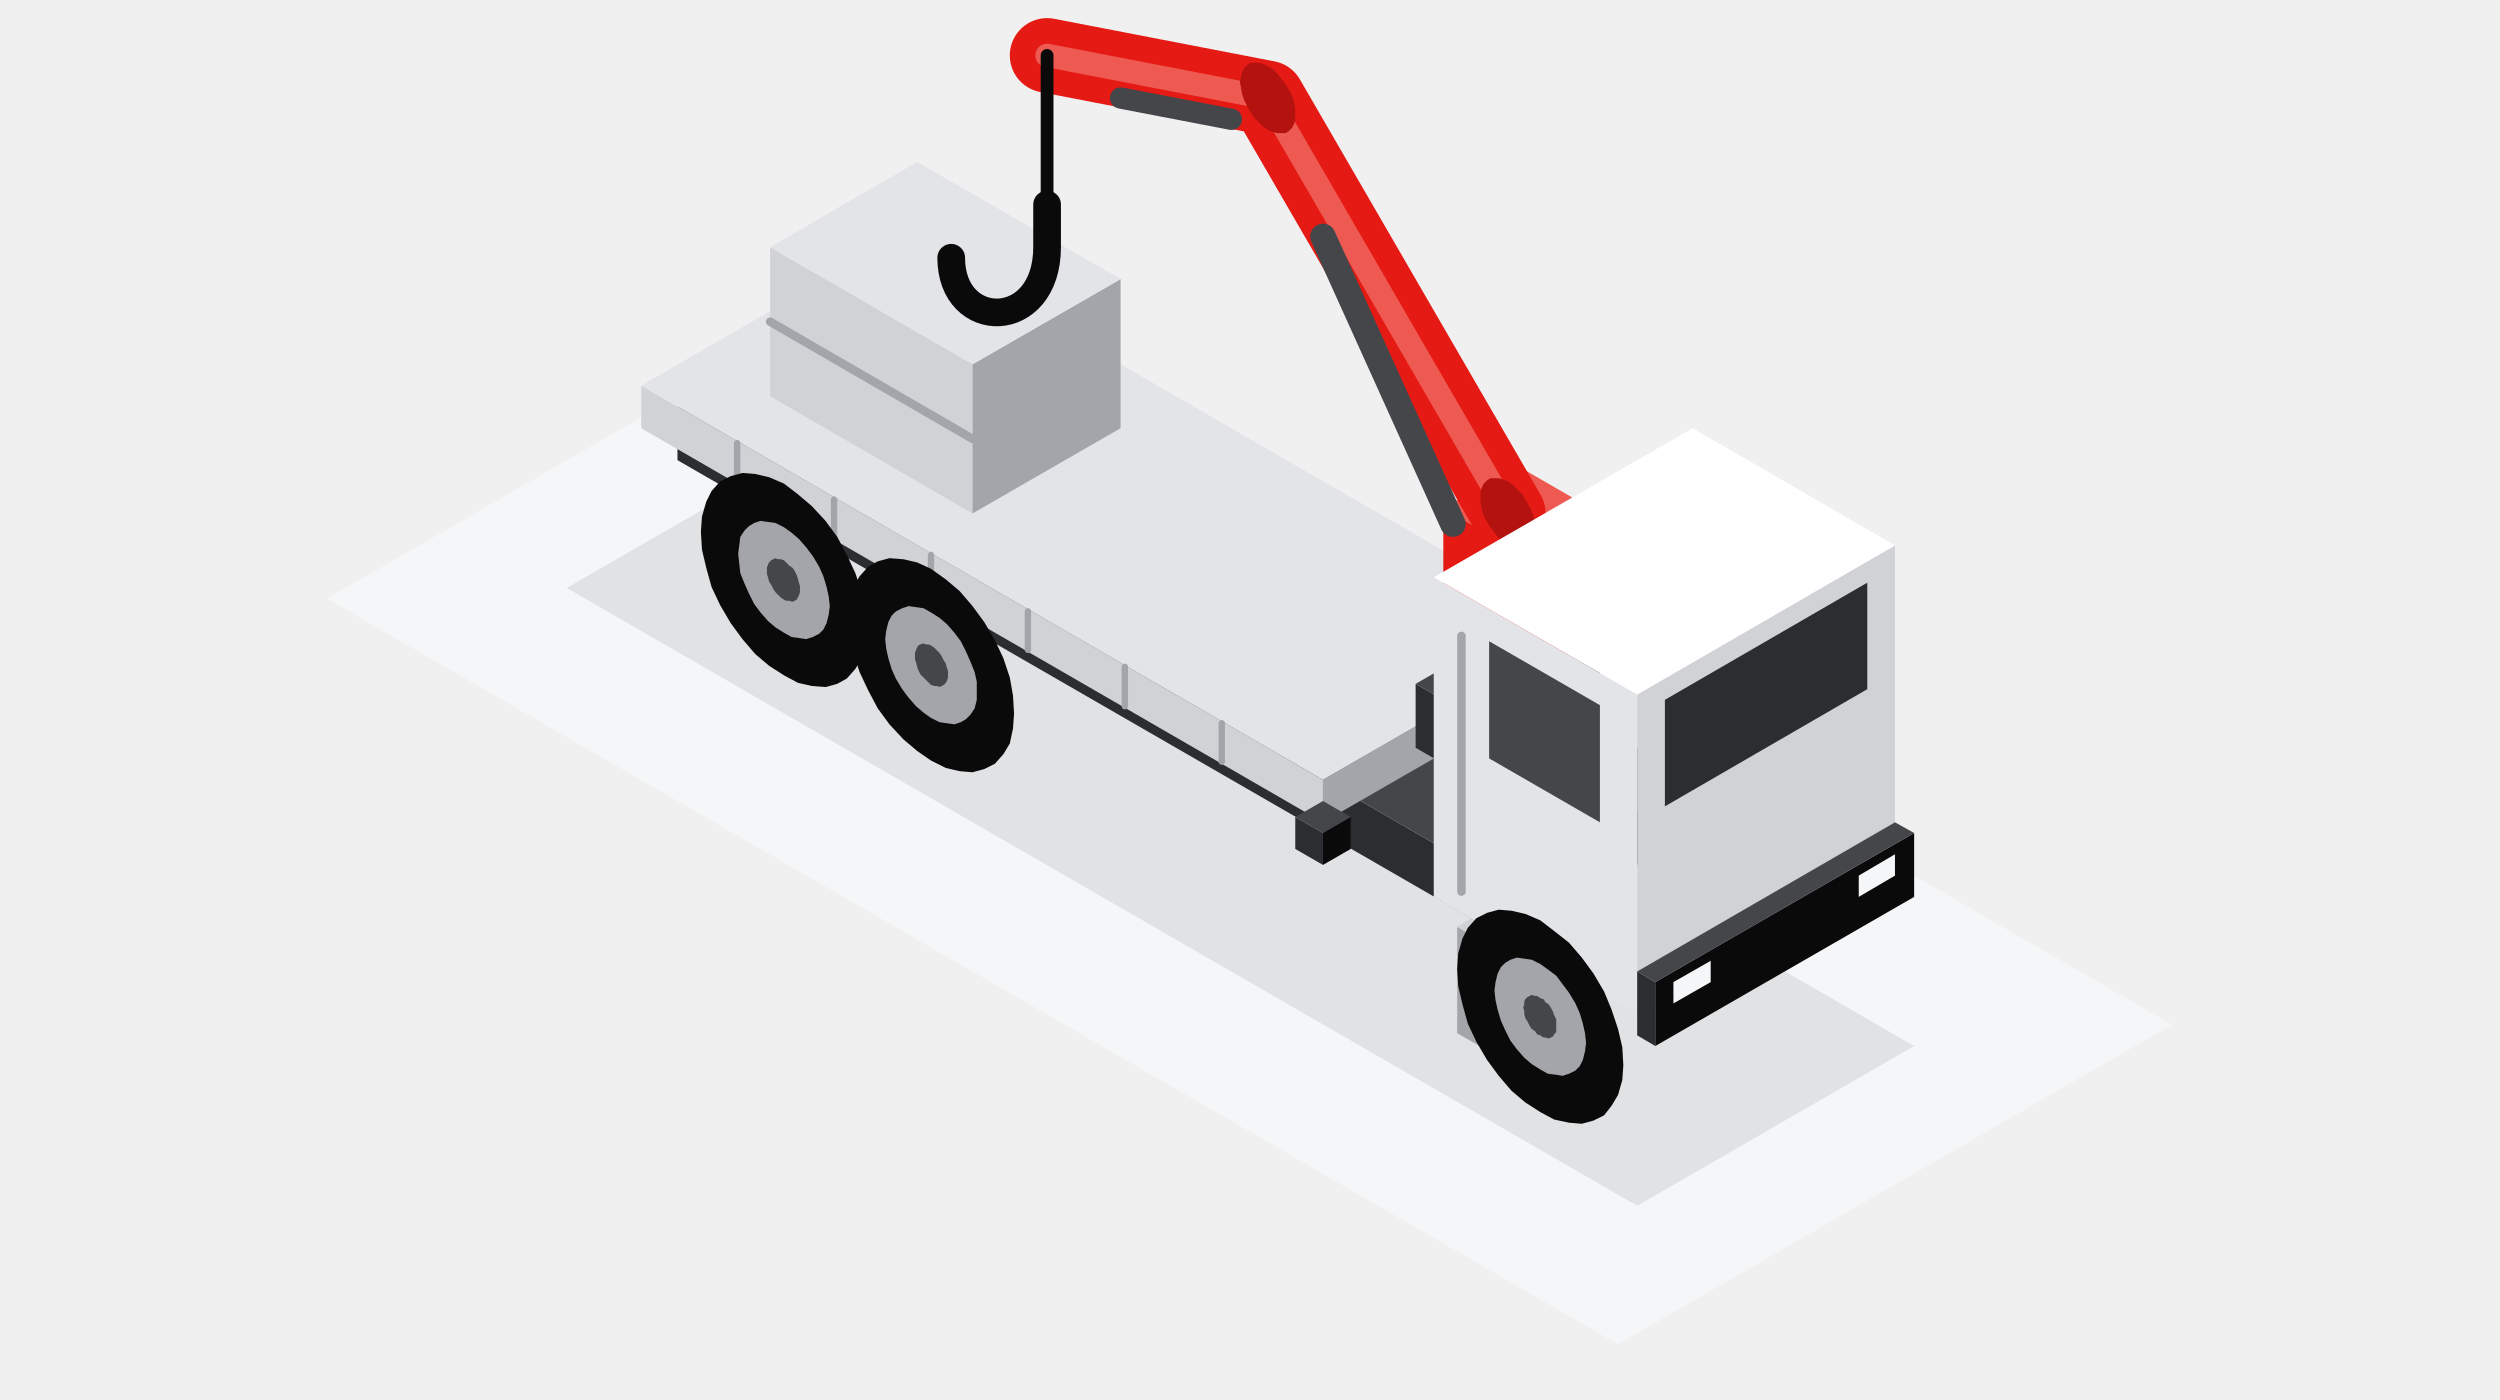
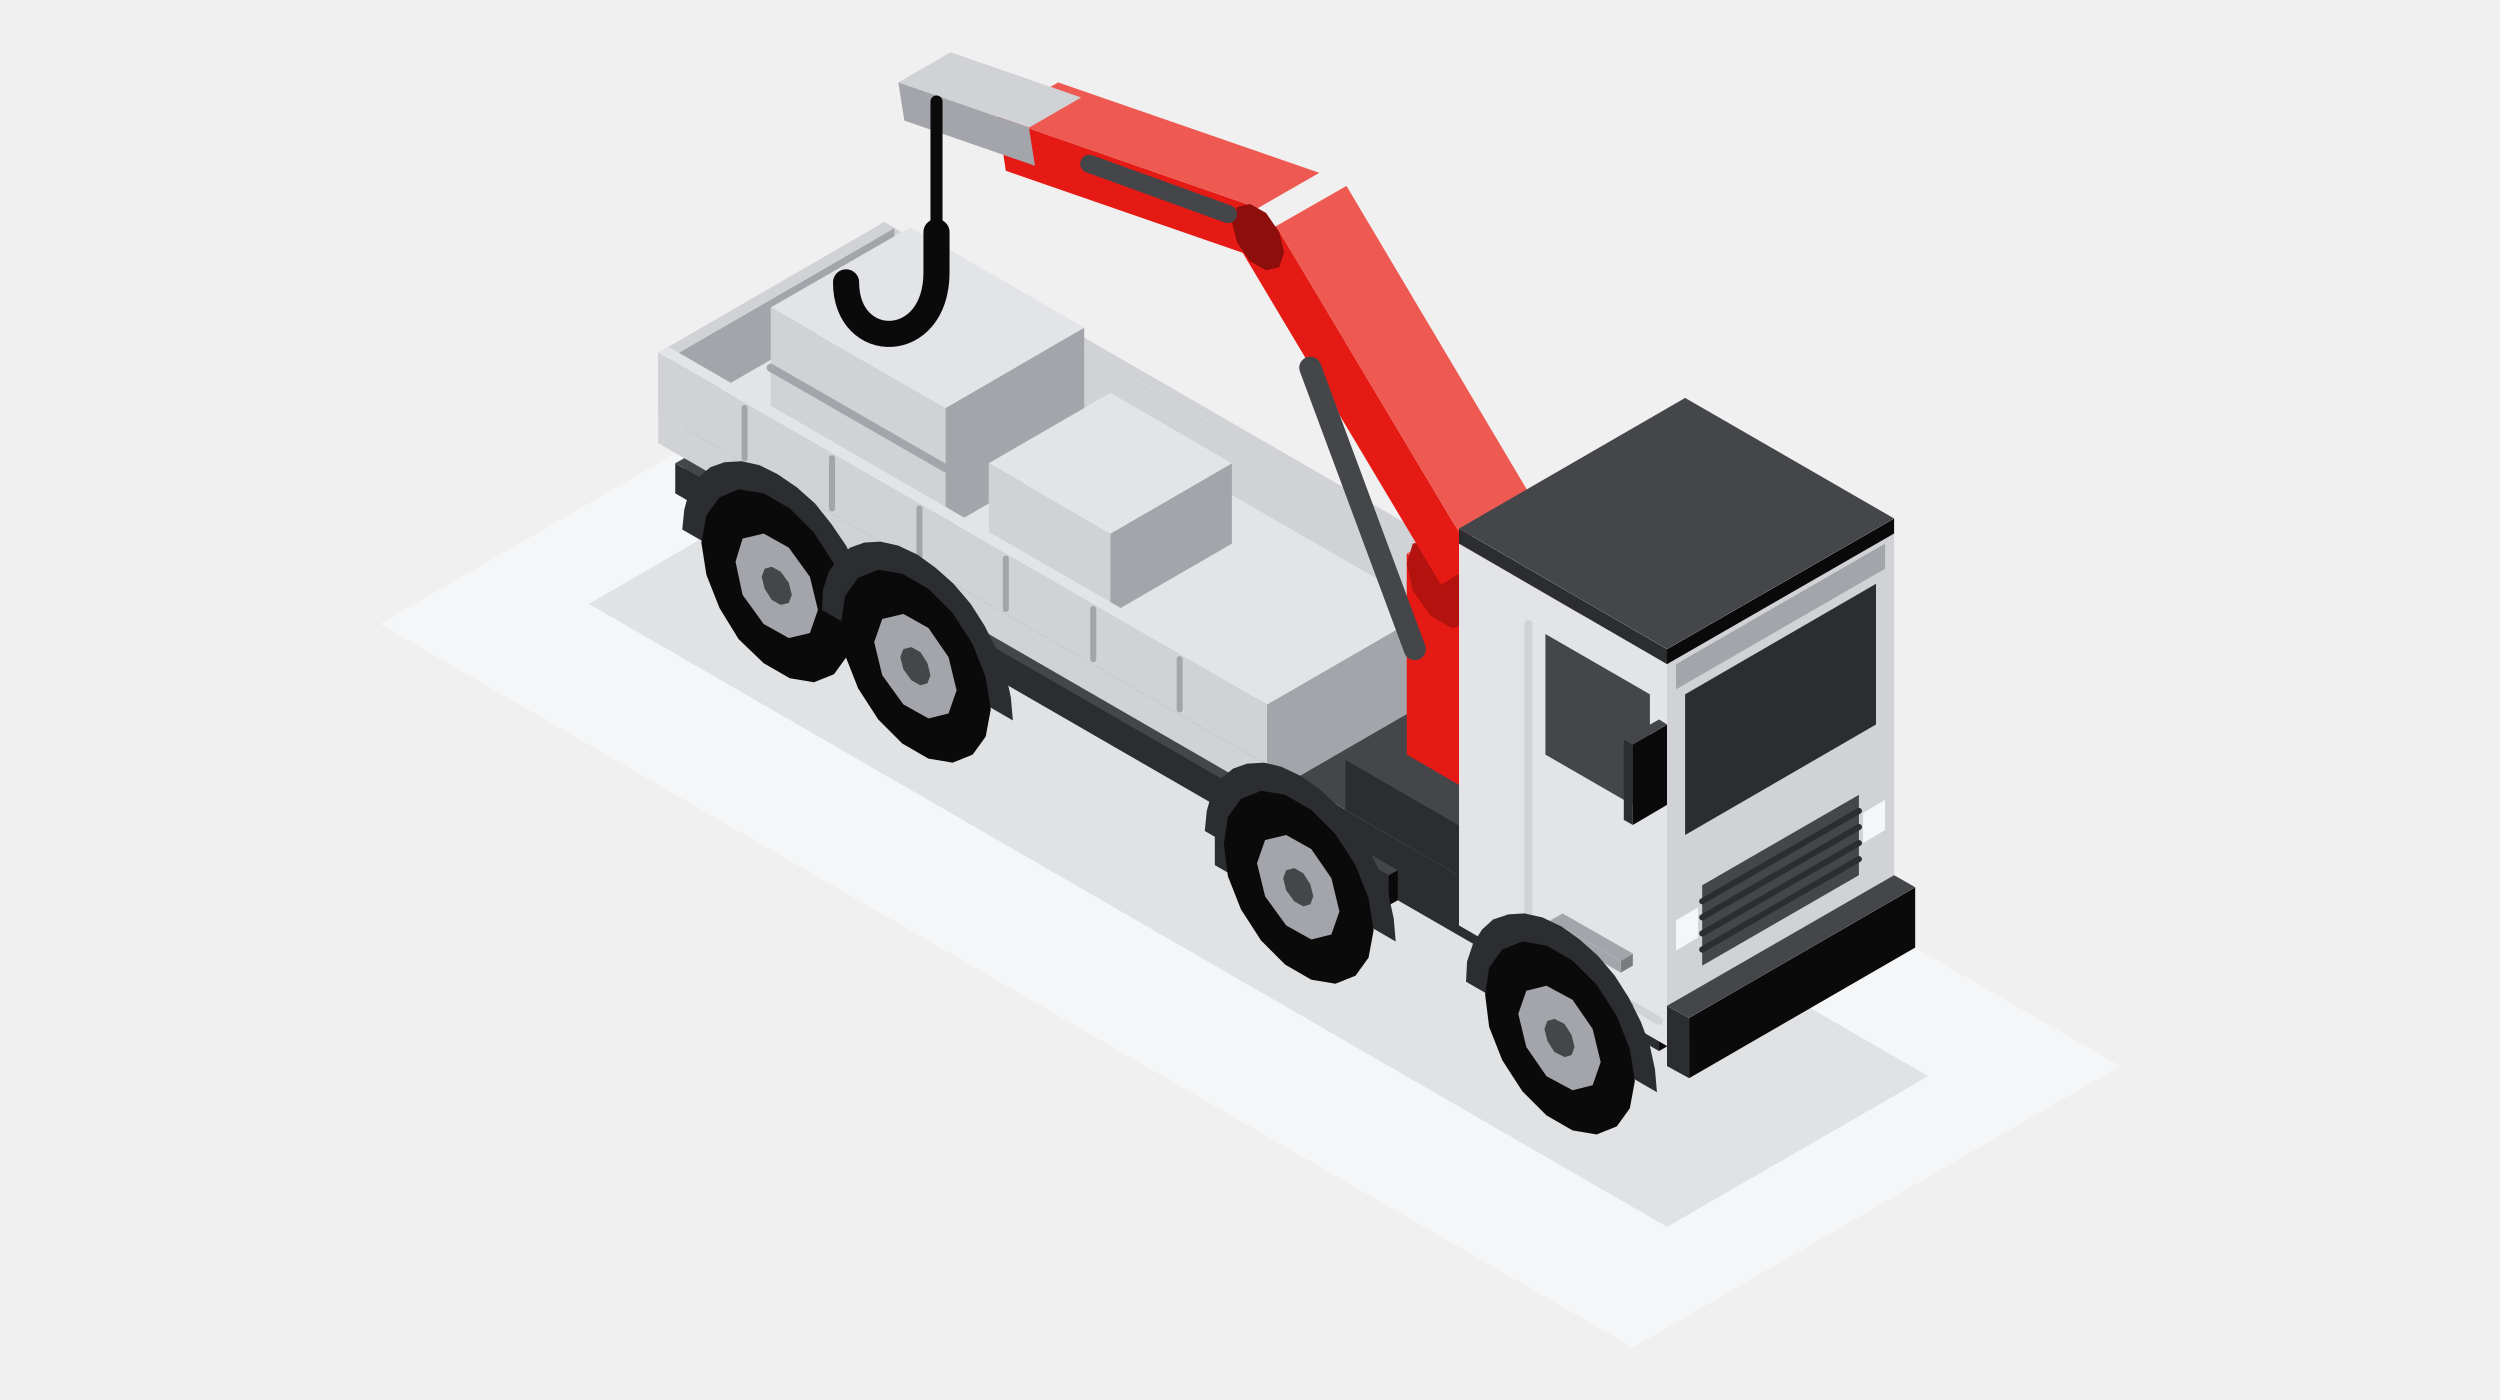
- <svg xmlns="http://www.w3.org/2000/svg" viewBox="-84.4 -41.2 234.7 131.4">
-   <polygon points="-1.7,-15.0 119.5,55.0 67.5,85.0 -53.7,15.0" fill="#F5F6F7" />
-   <polygon points="-5.2,-1.0 95.3,57.0 69.3,72.0 -31.2,14.0" fill="#D0D2D6" opacity=".55" />
-   <polygon points="-20.8,2.0 57.2,47.0 57.2,42.0 -20.8,-3.0" fill="#2C2D30" />
-   <polygon points="74.5,37.0 57.2,47.0 57.2,42.0 74.5,32.0" fill="#0A0A0B" />
-   <polygon points="-3.5,-13.0 74.5,32.0 57.2,42.0 -20.8,-3.0" fill="#44464A" />
-   <polygon points="-24.2,-1.0 39.8,36.0 39.8,32.0 -24.2,-5.0" fill="#D0D2D6" />
-   <polygon points="64.1,22.0 39.8,36.0 39.8,32.0 64.1,18.0" fill="#A3A5AA" />
-   <polygon points="0.0,-19.0 64.1,18.0 39.8,32.0 -24.2,-5.0" fill="#E3E4E7" />
-   <line x1="-15.2" y1="4.1" x2="-15.2" y2="0.4" stroke="#A3A5AA" stroke-width="0.6" stroke-linecap="round" />
-   <line x1="-6.1" y1="9.3" x2="-6.1" y2="5.7" stroke="#A3A5AA" stroke-width="0.6" stroke-linecap="round" />
-   <line x1="3.0" y1="14.6" x2="3.0" y2="10.9" stroke="#A3A5AA" stroke-width="0.6" stroke-linecap="round" />
-   <line x1="12.1" y1="19.8" x2="12.1" y2="16.2" stroke="#A3A5AA" stroke-width="0.6" stroke-linecap="round" />
-   <line x1="21.2" y1="25.1" x2="21.2" y2="21.4" stroke="#A3A5AA" stroke-width="0.6" stroke-linecap="round" />
-   <line x1="30.3" y1="30.3" x2="30.3" y2="26.7" stroke="#A3A5AA" stroke-width="0.6" stroke-linecap="round" />
-   <polygon points="-12.1,-4.0 6.9,7.0 6.9,-7.0 -12.1,-18.0" fill="#D0D2D6" />
-   <polygon points="20.8,-1.0 6.9,7.0 6.9,-7.0 20.8,-15.0" fill="#A3A5AA" />
-   <polygon points="1.7,-26.0 20.8,-15.0 6.9,-7.0 -12.1,-18.0" fill="#E3E4E7" />
-   <line x1="-12.1" y1="-11.0" x2="6.9" y2="0.0" stroke="#A3A5AA" stroke-width="0.8" stroke-linecap="round" />
-   <polygon points="48.5,29.0 55.4,33.0 55.4,27.0 48.5,23.0" fill="#2C2D30" />
-   <polygon points="65.8,27.0 55.4,33.0 55.4,27.0 65.8,21.0" fill="#0A0A0B" />
-   <polygon points="58.9,17.0 65.8,21.0 55.4,27.0 48.5,23.0" fill="#44464A" />
-   <polygon points="58.0,26.5 60.6,28.0 60.6,25.0 58.0,23.5" fill="#2C2D30" />
-   <polygon points="63.2,26.5 60.6,28.0 60.6,25.0 63.2,23.5" fill="#0A0A0B" />
-   <polygon points="60.6,22.0 63.2,23.5 60.6,25.0 58.0,23.5" fill="#44464A" />
-   <polygon points="37.2,38.5 39.8,40.0 39.8,37.0 37.2,35.5" fill="#2C2D30" />
-   <polygon points="42.4,38.5 39.8,40.0 39.8,37.0 42.4,35.5" fill="#0A0A0B" />
-   <polygon points="39.8,34.0 42.4,35.5 39.8,37.0 37.2,35.5" fill="#44464A" />
-   <polygon points="51.1,22.5 56.3,25.5 56.3,9.5 51.1,6.5" fill="#E51A14" />
-   <polygon points="63.2,21.5 56.3,25.5 56.3,9.5 63.2,5.5" fill="#B3120F" />
-   <polygon points="58.0,2.5 63.2,5.5 56.3,9.5 51.1,6.5" fill="#EE5A51" />
-   <path d="M57.2,7.0 L34.6,-32.0 L13.9,-36.0" stroke="#E51A14" stroke-width="7" fill="none" stroke-linecap="round" stroke-linejoin="round" />
-   <path d="M57.2,7.0 L34.6,-32.0 L13.9,-36.0" stroke="#EE5A51" stroke-width="2.2" fill="none" stroke-linecap="round" stroke-linejoin="round" />
-   <line x1="52.0" y1="8.0" x2="39.8" y2="-19.0" stroke="#44464A" stroke-width="2.4" stroke-linecap="round" />
-   <line x1="31.2" y1="-30.0" x2="20.8" y2="-32.0" stroke="#44464A" stroke-width="2" stroke-linecap="round" />
-   <polygon points="37.2,-30.5 37.2,-31.0 37.1,-31.6 36.9,-32.2 36.6,-32.8 36.3,-33.3 35.9,-33.8 35.5,-34.3 35.1,-34.7 34.6,-35.0 34.2,-35.2 33.8,-35.3 33.3,-35.3 33.0,-35.3 32.7,-35.1 32.4,-34.8 32.2,-34.4 32.1,-34.0 32.0,-33.5 32.1,-33.0 32.2,-32.4 32.4,-31.8 32.7,-31.2 33.0,-30.7 33.3,-30.2 33.8,-29.7 34.2,-29.3 34.6,-29.0 35.1,-28.8 35.5,-28.7 35.9,-28.7 36.3,-28.7 36.6,-28.9 36.9,-29.2 37.1,-29.6 37.2,-30.0" fill="#B3120F" />
-   <polygon points="59.8,8.5 59.7,8.0 59.6,7.4 59.4,6.8 59.1,6.2 58.8,5.7 58.5,5.2 58.0,4.7 57.6,4.3 57.2,4.0 56.7,3.8 56.3,3.7 55.9,3.7 55.5,3.7 55.2,3.9 54.9,4.2 54.7,4.6 54.6,5.0 54.6,5.5 54.6,6.0 54.7,6.6 54.9,7.2 55.2,7.8 55.5,8.3 55.9,8.8 56.3,9.3 56.7,9.7 57.2,10.0 57.6,10.2 58.0,10.3 58.5,10.3 58.8,10.3 59.1,10.1 59.4,9.8 59.6,9.4 59.7,9.0" fill="#B3120F" />
-   <line x1="13.9" y1="-36.0" x2="13.9" y2="-22.0" stroke="#0A0A0B" stroke-width="1.2" stroke-linecap="round" />
-   <path d="M13.9,-22.0 v4.0 c0,8.0 -9.0,8.0 -9.0,1.0" stroke="#0A0A0B" stroke-width="2.6" fill="none" stroke-linecap="round" />
-   <polygon points="50.2,43.0 69.3,54.0 69.3,24.0 50.2,13.0" fill="#E3E4E7" />
-   <polygon points="93.5,40.0 69.3,54.0 69.3,24.0 93.5,10.0" fill="#D0D2D6" />
-   <polygon points="74.5,-1.0 93.5,10.0 69.3,24.0 50.2,13.0" fill="#FFFFFF" />
-   <polygon points="90.9,23.5 71.9,34.5 71.9,24.5 90.9,13.5" fill="#2C2D30" />
-   <polygon points="55.4,30.0 65.8,36.0 65.8,25.0 55.4,19.0" fill="#44464A" />
-   <line x1="52.8" y1="42.5" x2="52.8" y2="18.5" stroke="#A3A5AA" stroke-width="0.8" stroke-linecap="round" />
-   <polygon points="69.3,56.0 71.0,57.0 71.0,51.0 69.3,50.0" fill="#2C2D30" />
-   <polygon points="95.3,43.0 71.0,57.0 71.0,51.0 95.3,37.0" fill="#0A0A0B" />
-   <polygon points="93.5,36.0 95.3,37.0 71.0,51.0 69.3,50.0" fill="#44464A" />
-   <polygon points="93.5,41.0 90.1,43.0 90.1,41.0 93.5,39.0" fill="#F5F6F7" />
-   <polygon points="76.2,51.0 72.7,53.0 72.7,51.0 76.2,49.0" fill="#F5F6F7" />
-   <polygon points="52.4,55.8 61.1,60.8 61.1,50.8 52.4,45.8" fill="#A3A5AA" />
-   <polygon points="62.4,60.0 61.1,60.8 61.1,50.8 62.4,50.0" fill="#7A7C80" />
-   <polygon points="53.7,45.0 62.4,50.0 61.1,50.8 52.4,45.8" fill="#D0D2D6" />
-   <polygon points="-3.0,17.8 -3.1,16.1 -3.5,14.4 -4.1,12.6 -4.9,10.9 -5.8,9.2 -6.9,7.7 -8.2,6.3 -9.5,5.2 -10.8,4.2 -12.2,3.6 -13.5,3.3 -14.7,3.2 -15.8,3.5 -16.8,4.0 -17.6,4.9 -18.1,5.9 -18.5,7.3 -18.6,8.7 -18.5,10.4 -18.1,12.1 -17.6,13.9 -16.8,15.6 -15.8,17.3 -14.7,18.8 -13.5,20.2 -12.2,21.3 -10.8,22.2 -9.5,22.9 -8.2,23.2 -6.9,23.3 -5.8,23.0 -4.9,22.5 -4.1,21.6 -3.5,20.6 -3.1,19.2" fill="#0A0A0B" />
-   <polygon points="-6.5,15.7 -6.6,14.8 -6.8,13.9 -7.1,12.9 -7.5,12.0 -8.1,11.0 -8.7,10.2 -9.4,9.4 -10.1,8.8 -10.8,8.3 -11.6,7.9 -12.3,7.8 -13.0,7.7 -13.6,7.9 -14.1,8.2 -14.5,8.6 -14.9,9.2 -15.0,10.0 -15.1,10.8 -15.0,11.7 -14.9,12.6 -14.5,13.6 -14.1,14.5 -13.6,15.5 -13.0,16.3 -12.3,17.1 -11.6,17.7 -10.8,18.2 -10.1,18.6 -9.4,18.7 -8.7,18.8 -8.1,18.6 -7.5,18.3 -7.1,17.9 -6.8,17.3 -6.6,16.5" fill="#A3A5AA" />
-   <polygon points="-9.3,14.1 -9.3,13.8 -9.4,13.5 -9.5,13.1 -9.6,12.8 -9.8,12.4 -10.0,12.1 -10.3,11.9 -10.6,11.6 -10.8,11.4 -11.1,11.3 -11.4,11.3 -11.6,11.2 -11.8,11.3 -12.0,11.4 -12.2,11.6 -12.3,11.8 -12.4,12.1 -12.4,12.4 -12.4,12.7 -12.3,13.0 -12.2,13.4 -12.0,13.7 -11.8,14.1 -11.6,14.4 -11.4,14.6 -11.1,14.9 -10.8,15.1 -10.6,15.2 -10.3,15.2 -10.0,15.3 -9.8,15.2 -9.6,15.1 -9.5,14.9 -9.4,14.7 -9.3,14.4" fill="#44464A" />
-   <polygon points="10.8,25.8 10.7,24.1 10.4,22.4 9.8,20.6 9.0,18.9 8.0,17.2 6.9,15.7 5.7,14.3 4.4,13.2 3.0,12.2 1.7,11.6 0.4,11.3 -0.9,11.2 -2.0,11.5 -2.9,12.0 -3.7,12.9 -4.3,13.9 -4.6,15.3 -4.8,16.8 -4.6,18.4 -4.3,20.1 -3.7,21.9 -2.9,23.6 -2.0,25.3 -0.9,26.8 0.4,28.2 1.7,29.3 3.0,30.2 4.4,30.9 5.7,31.2 6.9,31.3 8.0,31.0 9.0,30.5 9.8,29.6 10.4,28.6 10.7,27.2" fill="#0A0A0B" />
-   <polygon points="7.3,23.7 7.3,22.8 7.1,21.9 6.7,20.9 6.3,20.0 5.8,19.0 5.2,18.2 4.5,17.4 3.8,16.8 3.0,16.3 2.3,15.9 1.6,15.8 0.9,15.7 0.3,15.9 -0.3,16.2 -0.7,16.6 -1.0,17.2 -1.2,18.0 -1.3,18.8 -1.2,19.7 -1.0,20.6 -0.7,21.6 -0.3,22.5 0.3,23.5 0.9,24.3 1.6,25.1 2.3,25.7 3.0,26.2 3.8,26.6 4.5,26.7 5.2,26.8 5.8,26.6 6.3,26.3 6.7,25.9 7.1,25.3 7.3,24.5" fill="#A3A5AA" />
-   <polygon points="4.6,22.1 4.6,21.8 4.5,21.5 4.4,21.1 4.2,20.8 4.0,20.4 3.8,20.1 3.6,19.9 3.3,19.6 3.0,19.4 2.8,19.3 2.5,19.3 2.3,19.2 2.0,19.3 1.8,19.4 1.7,19.6 1.6,19.8 1.5,20.1 1.5,20.4 1.5,20.7 1.6,21.0 1.7,21.4 1.8,21.7 2.0,22.1 2.3,22.4 2.5,22.6 2.8,22.9 3.0,23.1 3.3,23.2 3.6,23.2 3.8,23.3 4.0,23.2 4.2,23.1 4.4,22.9 4.5,22.7 4.6,22.4" fill="#44464A" />
-   <polygon points="68.0,58.8 67.9,57.1 67.5,55.4 66.9,53.6 66.2,51.9 65.2,50.2 64.1,48.7 62.9,47.3 61.5,46.2 60.2,45.2 58.8,44.6 57.5,44.3 56.3,44.2 55.2,44.5 54.2,45.0 53.4,45.9 52.9,46.9 52.5,48.3 52.4,49.8 52.5,51.4 52.9,53.1 53.4,54.9 54.2,56.6 55.2,58.3 56.3,59.8 57.5,61.2 58.8,62.3 60.2,63.2 61.5,63.9 62.9,64.2 64.1,64.3 65.2,64.0 66.2,63.5 66.9,62.6 67.5,61.6 67.9,60.2" fill="#0A0A0B" />
-   <polygon points="64.5,56.7 64.4,55.8 64.2,54.9 63.9,53.9 63.5,53.0 62.9,52.0 62.3,51.2 61.7,50.4 60.9,49.8 60.2,49.3 59.4,48.9 58.7,48.8 58.0,48.7 57.4,48.9 56.9,49.2 56.5,49.6 56.2,50.2 56.0,51.0 55.9,51.8 56.0,52.7 56.2,53.6 56.5,54.6 56.9,55.5 57.4,56.5 58.0,57.3 58.7,58.1 59.4,58.7 60.2,59.2 60.9,59.6 61.7,59.7 62.3,59.8 62.9,59.6 63.5,59.3 63.9,58.9 64.2,58.3 64.4,57.5" fill="#A3A5AA" />
-   <polygon points="61.7,55.2 61.7,54.8 61.7,54.5 61.5,54.1 61.4,53.8 61.2,53.4 61.0,53.1 60.7,52.9 60.5,52.6 60.2,52.5 59.9,52.3 59.7,52.3 59.4,52.2 59.2,52.3 59.0,52.4 58.8,52.6 58.7,52.8 58.7,53.1 58.6,53.4 58.7,53.7 58.7,54.0 58.8,54.4 59.0,54.7 59.2,55.1 59.4,55.4 59.7,55.6 59.9,55.9 60.2,56.0 60.5,56.2 60.7,56.2 61.0,56.3 61.2,56.2 61.4,56.1 61.5,55.9 61.7,55.7 61.7,55.4" fill="#44464A" />
+ <svg xmlns="http://www.w3.org/2000/svg" viewBox="-88.0 -47.1 248.8 139.3">
+   <polygon points="-1.7,-13 123,59 74.5,87 -50.2,15" fill="#F5F6F7" />
+   <polygon points="-3.5,-2 103.9,60 77.9,75 -29.4,13" fill="#D0D2D6" opacity=".55" />
+   <polygon points="-19.9,1.5 77.1,57.5 77.1,51.5 -19.9,-4.5" fill="#2C2D30" />
+   <polygon points="94.4,47.5 77.1,57.5 77.1,51.5 94.4,41.5" fill="#0A0A0B" />
+   <polygon points="-2.6,-14.5 94.4,41.5 77.1,51.5 -19.9,-4.5" fill="#44464A" />
+   <polygon points="-20.8,2 50.2,43 50.2,40 -20.8,-1" fill="#2C2D30" />
+   <polygon points="51.1,42.5 50.2,43 50.2,40 51.1,39.5" fill="#0A0A0B" />
+   <polygon points="-19.9,-1.5 51.1,39.5 50.2,40 -20.8,-1" fill="#44464A" />
+   <polygon points="-22.5,-3 38.1,32 38.1,29 -22.5,-6" fill="#D0D2D6" />
+   <polygon points="60.6,19 38.1,32 38.1,29 60.6,16" fill="#A3A5AA" />
+   <polygon points="0,-19 60.6,16 38.1,29 -22.5,-6" fill="#E3E4E7" />
+   <polygon points="-1,-18.4 59.6,16.6 59.6,10.6 -1,-24.4" fill="#D0D2D6" />
+   <polygon points="60.6,16 59.6,16.6 59.6,10.6 60.6,10" fill="#A3A5AA" />
+   <polygon points="0,-25 60.6,10 59.6,10.6 -1,-24.4" fill="#D0D2D6" />
+   <polygon points="-22.5,-6 -21.5,-5.4 -21.5,-11.4 -22.5,-12" fill="#D0D2D6" />
+   <polygon points="1,-18.4 -21.5,-5.4 -21.5,-11.4 1,-24.4" fill="#A3A5AA" />
+   <polygon points="0,-25 1,-24.4 -21.5,-11.4 -22.5,-12" fill="#D0D2D6" />
+   <polygon points="-11.3,-4.5 6.1,5.5 6.1,-6.5 -11.3,-16.5" fill="#D0D2D6" />
+   <polygon points="19.9,-2.5 6.1,5.5 6.1,-6.5 19.9,-14.5" fill="#A3A5AA" />
+   <polygon points="2.6,-24.5 19.9,-14.5 6.1,-6.5 -11.3,-16.5" fill="#E3E4E7" />
+   <line x1="-11.3" y1="-10.5" x2="6.1" y2="-0.5" stroke="#A3A5AA" stroke-width="0.8" stroke-linecap="round" />
+   <polygon points="10.4,7 22.5,14 22.5,6 10.4,-1" fill="#D0D2D6" />
+   <polygon points="34.6,7 22.5,14 22.5,6 34.6,-1" fill="#A3A5AA" />
+   <polygon points="22.5,-8 34.6,-1 22.5,6 10.4,-1" fill="#E3E4E7" />
+   <polygon points="-22.5,-6 38.1,29 38.1,23 -22.5,-12" fill="#D0D2D6" />
+   <polygon points="39.1,28.4 38.1,29 38.1,23 39.1,22.4" fill="#A3A5AA" />
+   <polygon points="-21.5,-12.6 39.1,22.4 38.1,23 -22.5,-12" fill="#E3E4E7" />
+   <polygon points="37.1,28.4 38.1,29 38.1,23 37.1,22.4" fill="#D0D2D6" />
+   <polygon points="60.6,16 38.1,29 38.1,23 60.6,10" fill="#A3A5AA" />
+   <polygon points="59.6,9.4 60.6,10 38.1,23 37.1,22.4" fill="#E3E4E7" />
+   <line x1="-13.9" y1="-1.5" x2="-13.9" y2="-6.5" stroke="#A3A5AA" stroke-width="0.6" stroke-linecap="round" />
+   <line x1="-5.2" y1="3.5" x2="-5.2" y2="-1.5" stroke="#A3A5AA" stroke-width="0.6" stroke-linecap="round" />
+   <line x1="3.5" y1="8.5" x2="3.5" y2="3.5" stroke="#A3A5AA" stroke-width="0.6" stroke-linecap="round" />
+   <line x1="12.1" y1="13.5" x2="12.1" y2="8.5" stroke="#A3A5AA" stroke-width="0.6" stroke-linecap="round" />
+   <line x1="20.8" y1="18.5" x2="20.8" y2="13.5" stroke="#A3A5AA" stroke-width="0.6" stroke-linecap="round" />
+   <line x1="29.4" y1="23.5" x2="29.4" y2="18.5" stroke="#A3A5AA" stroke-width="0.6" stroke-linecap="round" />
+   <polygon points="45.9,33.5 58,40.5 58,35.5 45.9,28.5" fill="#2C2D30" />
+   <polygon points="75.3,30.5 58,40.5 58,35.5 75.3,25.5" fill="#0A0A0B" />
+   <polygon points="63.2,18.5 75.3,25.5 58,35.5 45.9,28.5" fill="#44464A" />
+   <polygon points="62.4,22 65.8,24 65.8,20 62.4,18" fill="#2C2D30" />
+   <polygon points="69.3,22 65.8,24 65.8,20 69.3,18" fill="#0A0A0B" />
+   <polygon points="65.8,16 69.3,18 65.8,20 62.4,18" fill="#44464A" />
+   <polygon points="32.9,39 36.4,41 36.4,37 32.9,35" fill="#2C2D30" />
+   <polygon points="39.8,39 36.4,41 36.4,37 39.8,35" fill="#0A0A0B" />
+   <polygon points="36.4,33 39.8,35 36.4,37 32.9,35" fill="#44464A" />
+   <line x1="65.8" y1="22" x2="61.5" y2="20.5" stroke="#2C2D30" stroke-width="1.6" stroke-linecap="round" />
+   <line x1="36.4" y1="39" x2="40.7" y2="32.5" stroke="#2C2D30" stroke-width="1.6" stroke-linecap="round" />
+   <polygon points="52,28 58.9,32 58.9,12 52,8" fill="#E51A14" />
+   <polygon points="69.3,26 58.9,32 58.9,12 69.3,6" fill="#B3120F" />
+   <polygon points="62.4,2 69.3,6 58.9,12 52,8" fill="#EE5A51" />
+   <polygon points="58.9,13 58.2,10.3 56.5,7.8 54.4,6.6 52.6,7 52,9 52.6,11.7 54.4,14.2 56.5,15.4 58.2,15" fill="#B3120F" />
+   <polygon points="65.9,4.9 46,-28.6 39,-24.6 59,8.9" fill="#EE5A51" />
+   <polygon points="59,8.9 39,-24.6 35.4,-22.4 55.4,11.1" fill="#E51A14" />
+   <polygon points="43.3,-29.9 17.3,-38.9 11.3,-35.4 37.2,-26.4" fill="#EE5A51" />
+   <polygon points="37.2,-26.4 11.3,-35.4 12.1,-30.1 38.1,-21.1" fill="#E51A14" />
+   <polygon points="19.6,-37.4 6.6,-41.9 1.4,-38.9 14.4,-34.4" fill="#D0D2D6" />
+   <polygon points="14.4,-34.4 1.4,-38.9 2,-35.1 15,-30.6" fill="#A3A5AA" />
+   <polygon points="39.8,-22 39.3,-24 38,-25.9 36.4,-26.8 35.1,-26.5 34.6,-25 35.1,-23 36.4,-21.1 38,-20.2 39.3,-20.5" fill="#8E0E0B" />
+   <line x1="52.8" y1="17.5" x2="42.4" y2="-10.5" stroke="#44464A" stroke-width="2.2" stroke-linecap="round" />
+   <line x1="34.2" y1="-25.8" x2="20.4" y2="-30.8" stroke="#44464A" stroke-width="1.8" stroke-linecap="round" />
+   <line x1="5.2" y1="-37" x2="5.2" y2="-24" stroke="#0A0A0B" stroke-width="1.2" stroke-linecap="round" />
+   <path d="M5.2,-24 v4 c0,8 -9,8 -9,1" stroke="#0A0A0B" stroke-width="2.6" fill="none" stroke-linecap="round" />
+   <polygon points="57.2,45 77.9,57 77.9,19 57.2,7" fill="#E3E4E7" />
+   <polygon points="100.5,44 77.9,57 77.9,19 100.5,6" fill="#D0D2D6" />
+   <polygon points="79.7,-6 100.5,6 77.9,19 57.2,7" fill="#FFFFFF" />
+   <polygon points="98.7,25 79.7,36 79.7,22 98.7,11" fill="#2C2D30" />
+   <polygon points="99.6,9.5 78.8,21.5 78.8,19 99.6,7" fill="#A3A5AA" />
+   <polygon points="97,40 81.4,49 81.4,41 97,32" fill="#44464A" />
+   <line x1="97" y1="38.4" x2="81.4" y2="47.4" stroke="#2C2D30" stroke-width="0.6" stroke-linecap="round" />
+   <line x1="97" y1="36.8" x2="81.4" y2="45.8" stroke="#2C2D30" stroke-width="0.6" stroke-linecap="round" />
+   <line x1="97" y1="35.2" x2="81.4" y2="44.2" stroke="#2C2D30" stroke-width="0.6" stroke-linecap="round" />
+   <line x1="97" y1="33.6" x2="81.4" y2="42.6" stroke="#2C2D30" stroke-width="0.6" stroke-linecap="round" />
+   <polygon points="99.6,35.5 97.4,36.8 97.4,33.8 99.6,32.5" fill="#F5F6F7" />
+   <polygon points="81,46.2 78.8,47.5 78.8,44.5 81,43.2" fill="#F5F6F7" />
+   <polygon points="77.9,59 80.1,60.2 80.1,54.2 77.9,53" fill="#2C2D30" />
+   <polygon points="102.6,47.2 80.1,60.2 80.1,54.2 102.6,41.2" fill="#0A0A0B" />
+   <polygon points="100.5,40 102.6,41.2 80.1,54.2 77.9,53" fill="#44464A" />
+   <polygon points="65.8,28 76.2,34 76.2,22 65.8,16" fill="#44464A" />
+   <line x1="64.1" y1="47" x2="64.1" y2="15" stroke="#D0D2D6" stroke-width="0.8" stroke-linecap="round" />
+   <line x1="64.1" y1="47" x2="77.1" y2="54.5" stroke="#D0D2D6" stroke-width="0.8" stroke-linecap="round" />
+   <polygon points="66.3,50.7 73.3,54.7 73.3,53.5 66.3,49.5" fill="#A3A5AA" />
+   <polygon points="74.5,54 73.3,54.7 73.3,53.5 74.5,52.8" fill="#7A7C80" />
+   <polygon points="67.5,48.8 74.5,52.8 73.3,53.5 66.3,49.5" fill="#A3A5AA" />
+   <polygon points="66.3,45.7 73.3,49.7 73.3,48.5 66.3,44.5" fill="#A3A5AA" />
+   <polygon points="74.5,49 73.3,49.7 73.3,48.5 74.5,47.8" fill="#7A7C80" />
+   <polygon points="67.5,43.8 74.5,47.8 73.3,48.5 66.3,44.5" fill="#A3A5AA" />
+   <polygon points="73.6,34.5 74.5,35 74.5,27 73.6,26.5" fill="#2C2D30" />
+   <polygon points="77.9,33 74.5,35 74.5,27 77.9,25" fill="#0A0A0B" />
+   <polygon points="77.1,24.5 77.9,25 74.5,27 73.6,26.5" fill="#44464A" />
+   <polygon points="57.2,7 77.9,19 77.9,17.5 57.2,5.5" fill="#2C2D30" />
+   <polygon points="100.5,6 77.9,19 77.9,17.5 100.5,4.5" fill="#0A0A0B" />
+   <polygon points="79.7,-7.5 100.5,4.5 77.9,17.5 57.2,5.5" fill="#44464A" />
+   <polygon points="-1,16.6 -1.2,14.3 -1.8,12 -2.6,9.6 -3.8,7.2 -5.3,5 -6.9,3 -8.7,1.4 -10.6,0.1 -12.4,-0.8 -14.2,-1.2 -15.9,-1.1 -17.3,-0.6 -18.5,0.4 -19.4,1.8 -19.9,3.6 -20.1,5.6" fill="#2C2D30" />
+   <polygon points="-3.3,15.5 -3.7,12.3 -5,9 -7,5.9 -9.4,3.5 -12,2 -14.5,1.6 -16.4,2.4 -17.7,4.2 -18.2,6.9 -17.7,10.1 -16.4,13.4 -14.5,16.5 -12,18.9 -9.4,20.4 -7,20.8 -5,20 -3.7,18.2" fill="#0A0A0B" />
+   <polygon points="-6.6,13.6 -7.4,10.3 -9.5,7.4 -12,6 -14.1,6.5 -14.8,8.8 -14.1,12.1 -12,15 -9.5,16.4 -7.4,15.9" fill="#A3A5AA" />
+   <polygon points="-9.2,12.1 -9.5,10.9 -10.3,9.8 -11.2,9.3 -11.9,9.5 -12.2,10.3 -11.9,11.5 -11.2,12.6 -10.3,13.1 -9.5,12.9" fill="#44464A" />
+   <polygon points="12.8,24.6 12.6,22.3 12.1,20 11.2,17.6 10,15.2 8.6,13 6.9,11 5.1,9.4 3.3,8.1 1.4,7.2 -0.4,6.8 -2,6.9 -3.4,7.4 -4.6,8.4 -5.5,9.8 -6.1,11.6 -6.2,13.6" fill="#2C2D30" />
+   <polygon points="10.6,23.5 10.1,20.3 8.8,17 6.8,13.9 4.4,11.5 1.8,10 -0.6,9.6 -2.6,10.4 -3.9,12.2 -4.3,14.9 -3.9,18.1 -2.6,21.4 -0.6,24.5 1.8,26.9 4.4,28.4 6.8,28.8 8.8,28 10.1,26.2" fill="#0A0A0B" />
+   <polygon points="7.2,21.6 6.4,18.3 4.4,15.4 1.9,14 -0.2,14.5 -1,16.8 -0.2,20.1 1.9,23 4.4,24.4 6.4,23.9" fill="#A3A5AA" />
+   <polygon points="4.6,20.1 4.3,18.9 3.6,17.8 2.7,17.3 1.9,17.5 1.6,18.3 1.9,19.5 2.7,20.6 3.6,21.1 4.3,20.9" fill="#44464A" />
+   <polygon points="50.9,46.6 50.7,44.3 50.2,42 49.3,39.6 48.1,37.2 46.7,35 45,33 43.3,31.4 41.4,30.1 39.5,29.2 37.8,28.8 36.1,28.9 34.7,29.4 33.5,30.4 32.6,31.8 32.1,33.6 31.9,35.6" fill="#2C2D30" />
+   <polygon points="48.7,45.5 48.2,42.3 46.9,39 44.9,35.9 42.5,33.5 39.9,32 37.5,31.6 35.5,32.4 34.2,34.2 33.8,36.9 34.2,40.1 35.5,43.4 37.5,46.5 39.9,48.9 42.5,50.4 44.9,50.8 46.9,50 48.2,48.2" fill="#0A0A0B" />
+   <polygon points="45.3,43.6 44.5,40.3 42.5,37.4 40,36 37.9,36.5 37.1,38.8 37.9,42.1 40,45 42.5,46.4 44.5,45.9" fill="#A3A5AA" />
+   <polygon points="42.7,42.1 42.4,40.9 41.7,39.8 40.8,39.3 40,39.5 39.7,40.3 40,41.5 40.8,42.6 41.7,43.1 42.4,42.9" fill="#44464A" />
+   <polygon points="76.9,61.6 76.7,59.3 76.2,57 75.3,54.6 74.1,52.2 72.7,50 71,48 69.2,46.4 67.4,45.1 65.5,44.2 63.7,43.8 62.1,43.9 60.6,44.4 59.5,45.4 58.6,46.8 58,48.6 57.9,50.6" fill="#2C2D30" />
+   <polygon points="74.7,60.5 74.2,57.3 72.9,54 70.9,50.9 68.5,48.5 65.9,47 63.5,46.6 61.5,47.4 60.2,49.2 59.8,51.9 60.2,55.1 61.5,58.4 63.5,61.5 65.9,63.9 68.5,65.4 70.9,65.8 72.9,65 74.2,63.2" fill="#0A0A0B" />
+   <polygon points="71.3,58.6 70.5,55.3 68.5,52.4 65.9,51 63.9,51.5 63.1,53.8 63.9,57.1 65.9,60 68.5,61.4 70.5,60.9" fill="#A3A5AA" />
+   <polygon points="68.7,57.1 68.4,55.9 67.7,54.8 66.7,54.3 66,54.5 65.7,55.3 66,56.5 66.7,57.6 67.7,58.1 68.4,57.9" fill="#44464A" />
</svg>
